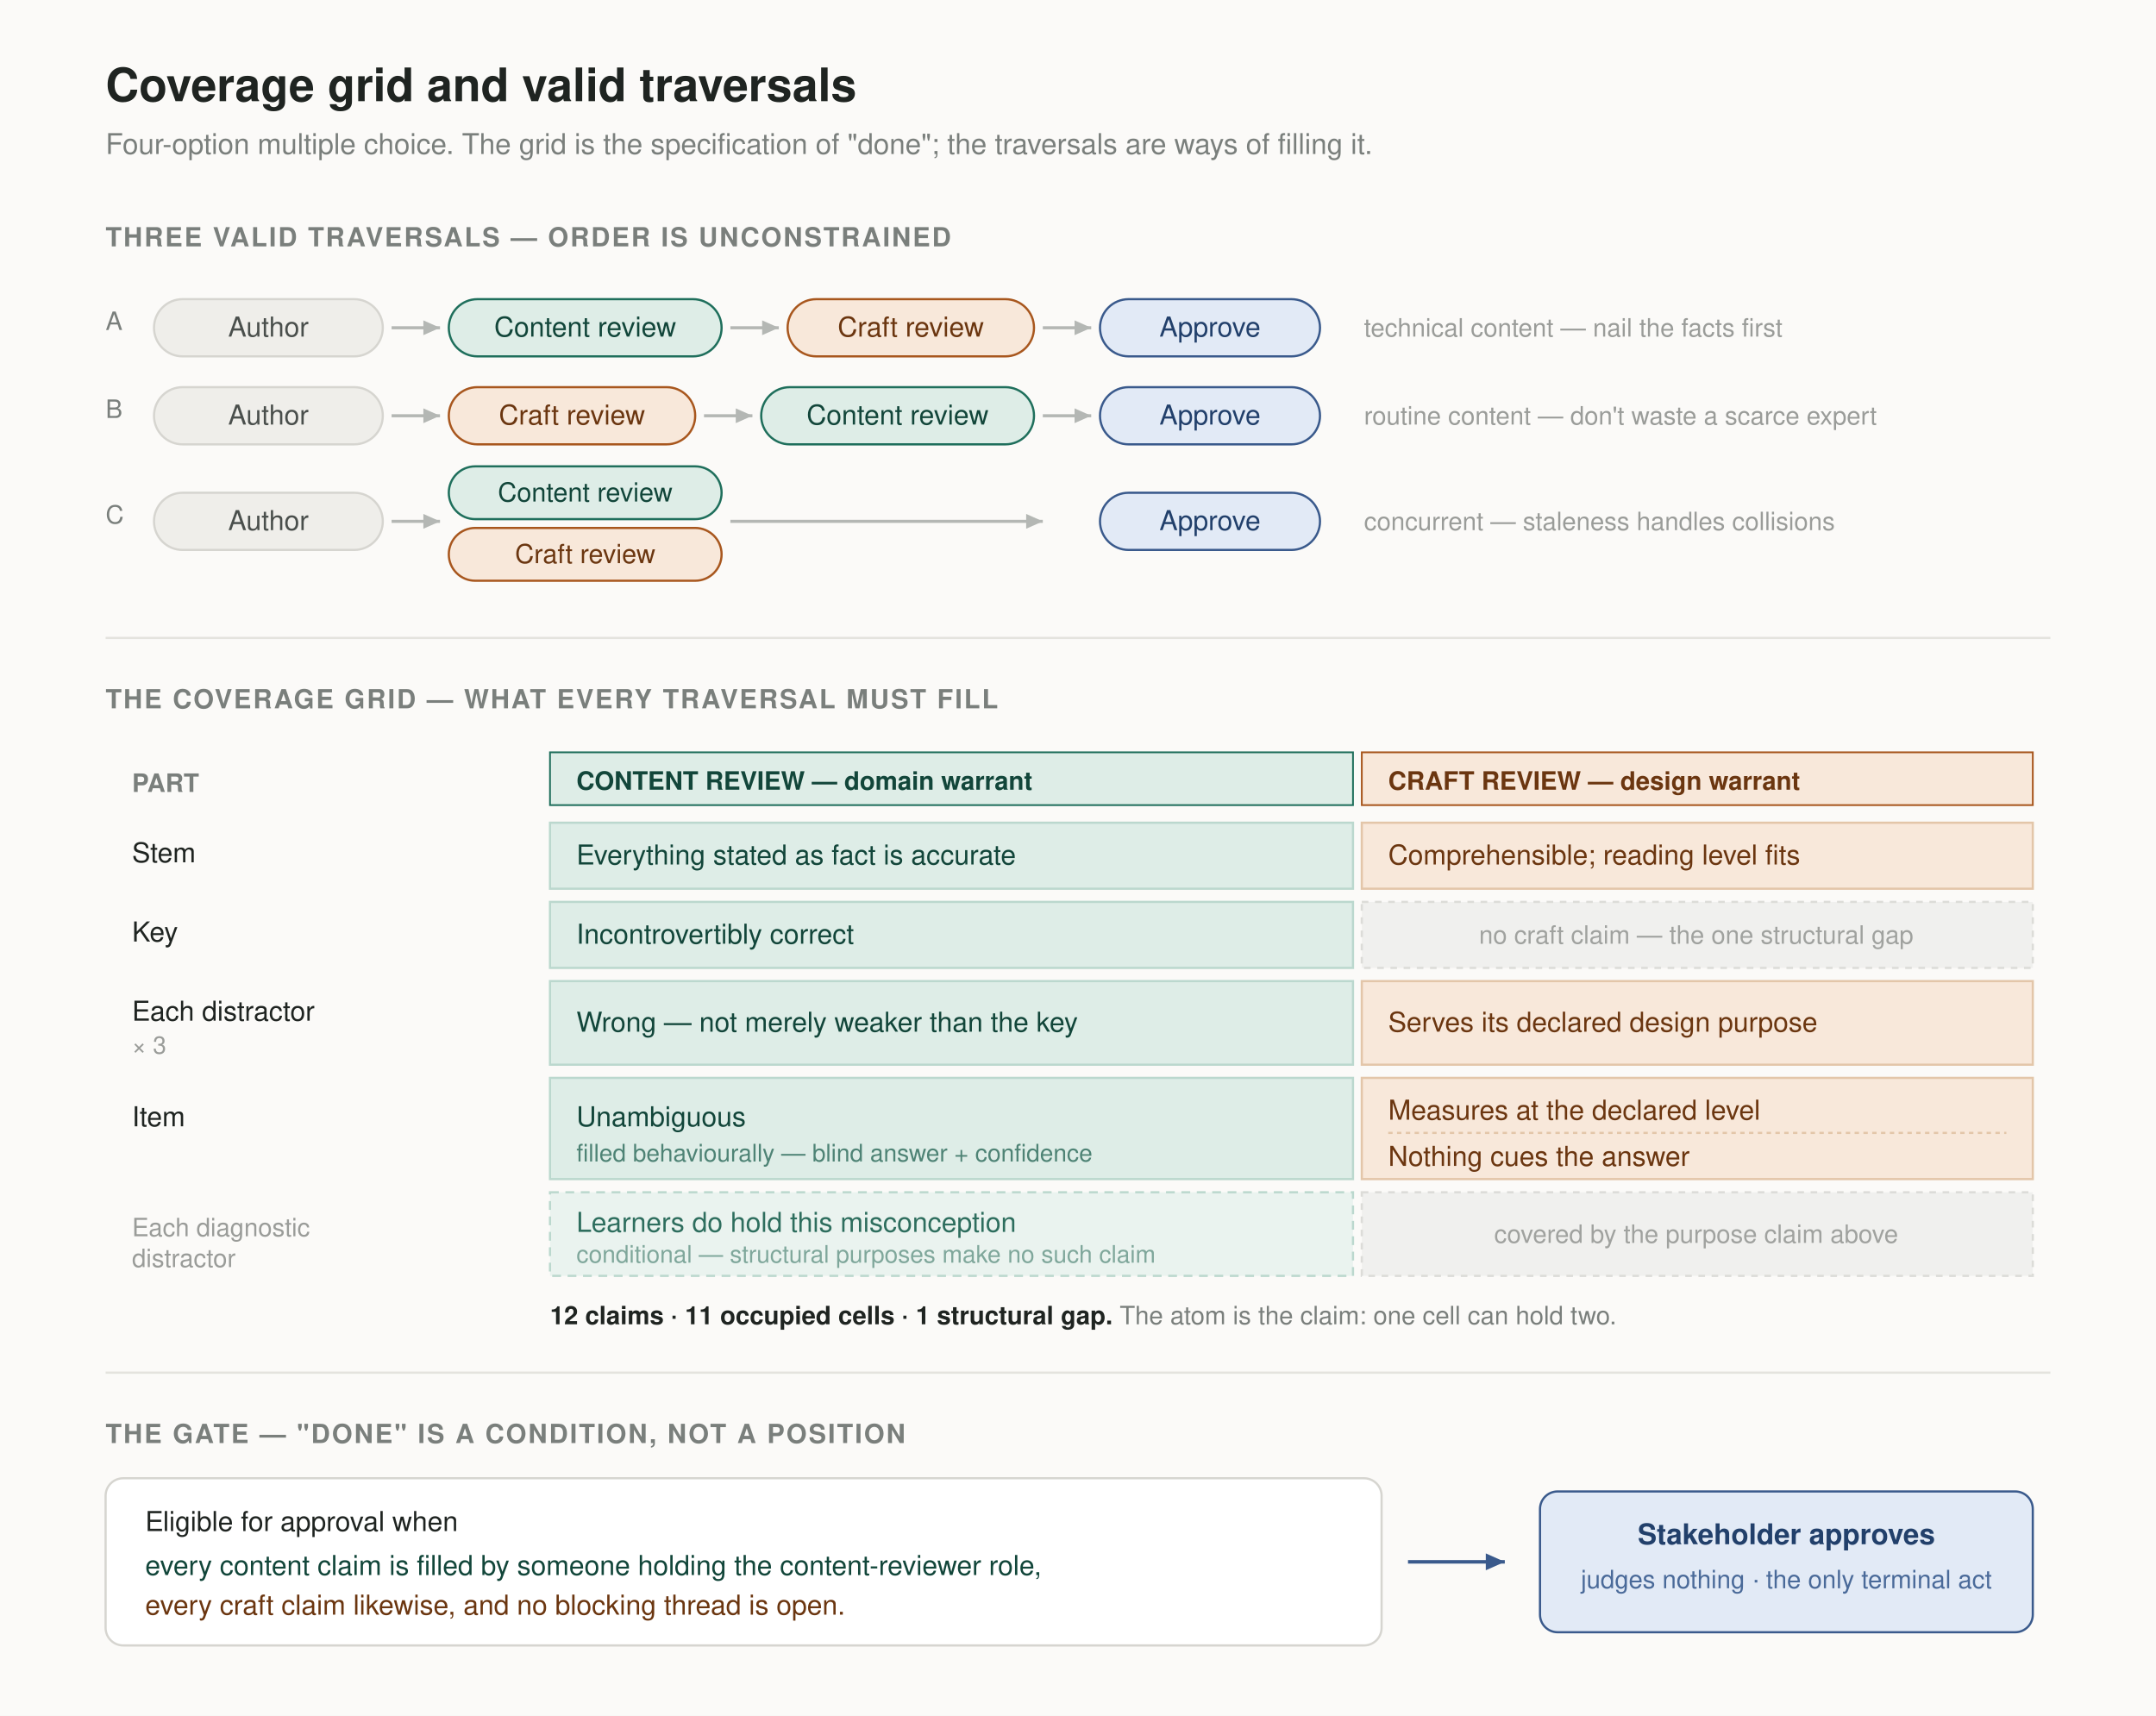
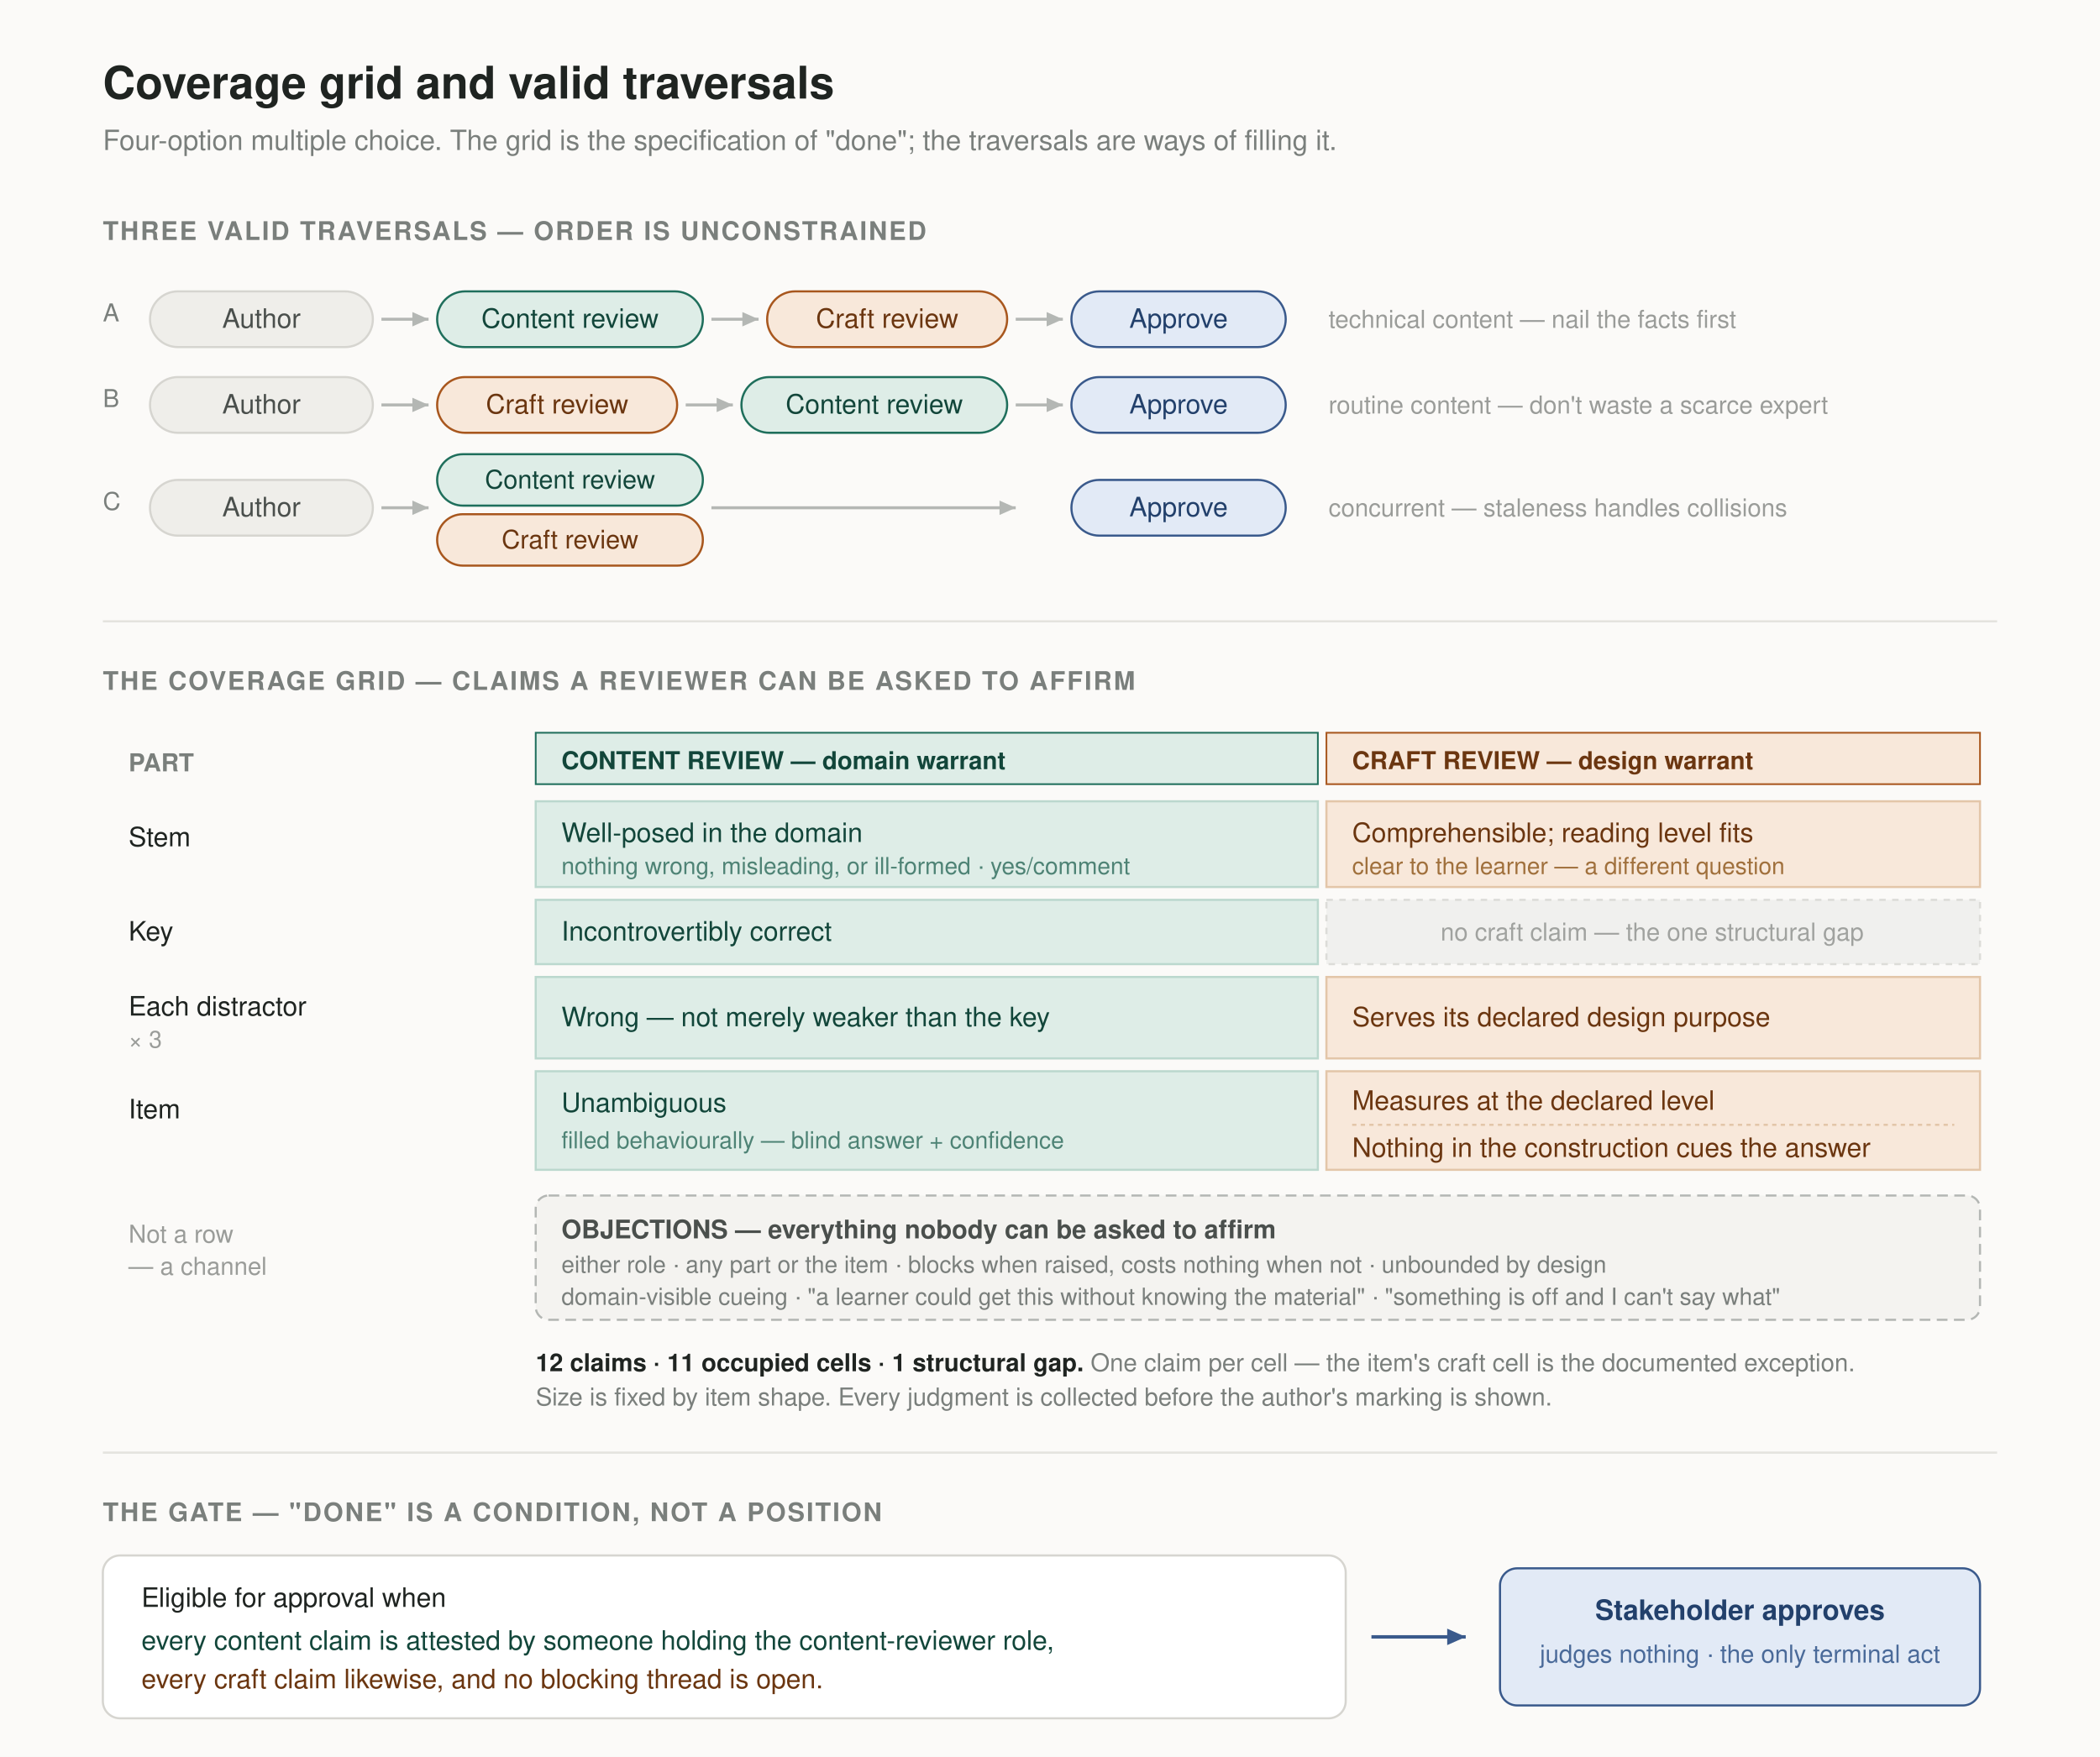
- <svg xmlns="http://www.w3.org/2000/svg" viewBox="0 0 980 780" width="980" height="780" font-family="ui-sans-serif, -apple-system, 'Segoe UI', Helvetica, Arial, sans-serif">
-   <rect x="0" y="0" width="980" height="780" fill="#FBFAF8" />
+ <svg xmlns="http://www.w3.org/2000/svg" viewBox="0 0 980 820" width="980" height="820" font-family="ui-sans-serif, -apple-system, 'Segoe UI', Helvetica, Arial, sans-serif">
+   <rect x="0" y="0" width="980" height="820" fill="#FBFAF8" />
  <text x="48" y="46" font-size="21" font-weight="600" fill="#1F2421">Coverage grid and valid traversals</text>
  <text x="48" y="70" font-size="13" fill="#7A7F7C">Four-option multiple choice. The grid is the specification of "done"; the traversals are ways of filling it.</text>
  <text x="48" y="112" font-size="12" font-weight="600" fill="#7A7F7C" letter-spacing="0.8">THREE VALID TRAVERSALS — ORDER IS UNCONSTRAINED</text>
  <g font-size="12.5">
    <text x="48" y="150" font-size="11.5" fill="#7A7F7C">A</text>
    <rect x="70" y="136" width="104" height="26" rx="13" fill="#EFEEEA" stroke="#D6D5D0" />
    <text x="122" y="153" text-anchor="middle" fill="#4A4F4C">Author</text>
    <path d="M178 149 h22" stroke="#B4B7B4" stroke-width="1.4" marker-end="url(#a)" />
    <rect x="204" y="136" width="124" height="26" rx="13" fill="#DEEDE7" stroke="#1F6F5C" />
    <text x="266" y="153" text-anchor="middle" fill="#12463A">Content review</text>
    <path d="M332 149 h22" stroke="#B4B7B4" stroke-width="1.4" marker-end="url(#a)" />
    <rect x="358" y="136" width="112" height="26" rx="13" fill="#F8E8DA" stroke="#A8571E" />
    <text x="414" y="153" text-anchor="middle" fill="#6B3610">Craft review</text>
    <path d="M474 149 h22" stroke="#B4B7B4" stroke-width="1.4" marker-end="url(#a)" />
    <rect x="500" y="136" width="100" height="26" rx="13" fill="#E2EAF6" stroke="#3A5A8C" />
    <text x="550" y="153" text-anchor="middle" fill="#22406B">Approve</text>
    <text x="620" y="153" font-size="11.5" fill="#9A9C99">technical content — nail the facts first</text>
    <text x="48" y="190" font-size="11.5" fill="#7A7F7C">B</text>
    <rect x="70" y="176" width="104" height="26" rx="13" fill="#EFEEEA" stroke="#D6D5D0" />
    <text x="122" y="193" text-anchor="middle" fill="#4A4F4C">Author</text>
    <path d="M178 189 h22" stroke="#B4B7B4" stroke-width="1.4" marker-end="url(#a)" />
    <rect x="204" y="176" width="112" height="26" rx="13" fill="#F8E8DA" stroke="#A8571E" />
    <text x="260" y="193" text-anchor="middle" fill="#6B3610">Craft review</text>
    <path d="M320 189 h22" stroke="#B4B7B4" stroke-width="1.4" marker-end="url(#a)" />
    <rect x="346" y="176" width="124" height="26" rx="13" fill="#DEEDE7" stroke="#1F6F5C" />
    <text x="408" y="193" text-anchor="middle" fill="#12463A">Content review</text>
    <path d="M474 189 h22" stroke="#B4B7B4" stroke-width="1.4" marker-end="url(#a)" />
    <rect x="500" y="176" width="100" height="26" rx="13" fill="#E2EAF6" stroke="#3A5A8C" />
    <text x="550" y="193" text-anchor="middle" fill="#22406B">Approve</text>
    <text x="620" y="193" font-size="11.5" fill="#9A9C99">routine content — don't waste a scarce expert</text>
    <text x="48" y="238" font-size="11.5" fill="#7A7F7C">C</text>
    <rect x="70" y="224" width="104" height="26" rx="13" fill="#EFEEEA" stroke="#D6D5D0" />
    <text x="122" y="241" text-anchor="middle" fill="#4A4F4C">Author</text>
    <path d="M178 237 h22" stroke="#B4B7B4" stroke-width="1.4" marker-end="url(#a)" />
    <rect x="204" y="212" width="124" height="24" rx="12" fill="#DEEDE7" stroke="#1F6F5C" />
    <text x="266" y="228" text-anchor="middle" font-size="12" fill="#12463A">Content review</text>
    <rect x="204" y="240" width="124" height="24" rx="12" fill="#F8E8DA" stroke="#A8571E" />
    <text x="266" y="256" text-anchor="middle" font-size="12" fill="#6B3610">Craft review</text>
    <path d="M332 237 h142" stroke="#B4B7B4" stroke-width="1.4" marker-end="url(#a)" />
    <rect x="500" y="224" width="100" height="26" rx="13" fill="#E2EAF6" stroke="#3A5A8C" />
    <text x="550" y="241" text-anchor="middle" fill="#22406B">Approve</text>
    <text x="620" y="241" font-size="11.5" fill="#9A9C99">concurrent — staleness handles collisions</text>
  </g>
  <line x1="48" y1="290" x2="932" y2="290" stroke="#E4E3DE" />
-   <text x="48" y="322" font-size="12" font-weight="600" fill="#7A7F7C" letter-spacing="0.8">THE COVERAGE GRID — WHAT EVERY TRAVERSAL MUST FILL</text>
+   <text x="48" y="322" font-size="12" font-weight="600" fill="#7A7F7C" letter-spacing="0.8">THE COVERAGE GRID — CLAIMS A REVIEWER CAN BE ASKED TO AFFIRM</text>
  <g font-size="12.5">
    <text x="60" y="360" font-size="11.5" font-weight="600" fill="#7A7F7C">PART</text>
    <rect x="250" y="342" width="365" height="24" fill="#DEEDE7" stroke="#1F6F5C" stroke-width="0.8" />
    <text x="262" y="359" font-size="11.5" font-weight="600" fill="#12463A">CONTENT REVIEW — domain warrant</text>
    <rect x="619" y="342" width="305" height="24" fill="#F8E8DA" stroke="#A8571E" stroke-width="0.8" />
    <text x="631" y="359" font-size="11.5" font-weight="600" fill="#6B3610">CRAFT REVIEW — design warrant</text>
-     <text x="60" y="392" fill="#1F2421">Stem</text>
-     <rect x="250" y="374" width="365" height="30" fill="#DEEDE7" stroke="#BBD8CE" />
-     <text x="262" y="393" fill="#12463A">Everything stated as fact is accurate</text>
-     <rect x="619" y="374" width="305" height="30" fill="#F8E8DA" stroke="#E3C6A9" />
+     <text x="60" y="395" fill="#1F2421">Stem</text>
+     <rect x="250" y="374" width="365" height="40" fill="#DEEDE7" stroke="#BBD8CE" />
+     <text x="262" y="393" fill="#12463A">Well-posed in the domain</text>
+     <text x="262" y="408" font-size="11" fill="#4E8375">nothing wrong, misleading, or ill-formed · yes/comment</text>
+     <rect x="619" y="374" width="305" height="40" fill="#F8E8DA" stroke="#E3C6A9" />
    <text x="631" y="393" fill="#6B3610">Comprehensible; reading level fits</text>
-     <text x="60" y="428" fill="#1F2421">Key</text>
-     <rect x="250" y="410" width="365" height="30" fill="#DEEDE7" stroke="#BBD8CE" />
-     <text x="262" y="429" fill="#12463A">Incontrovertibly correct</text>
-     <rect x="619" y="410" width="305" height="30" fill="#F0F0EE" stroke="#DCDCD8" stroke-dasharray="3 3" />
-     <text x="771" y="429" text-anchor="middle" font-size="11.5" fill="#A0A29F">no craft claim — the one structural gap</text>
-     <text x="60" y="464" fill="#1F2421">Each distractor</text>
-     <text x="60" y="479" font-size="11" fill="#9A9C99">× 3</text>
-     <rect x="250" y="446" width="365" height="38" fill="#DEEDE7" stroke="#BBD8CE" />
-     <text x="262" y="469" fill="#12463A">Wrong — not merely weaker than the key</text>
-     <rect x="619" y="446" width="305" height="38" fill="#F8E8DA" stroke="#E3C6A9" />
-     <text x="631" y="469" fill="#6B3610">Serves its declared design purpose</text>
-     <text x="60" y="512" fill="#1F2421">Item</text>
-     <rect x="250" y="490" width="365" height="46" fill="#DEEDE7" stroke="#BBD8CE" />
-     <text x="262" y="512" fill="#12463A">Unambiguous</text>
-     <text x="262" y="528" font-size="11" fill="#4E8375">filled behaviourally — blind answer + confidence</text>
-     <rect x="619" y="490" width="305" height="46" fill="#F8E8DA" stroke="#E3C6A9" />
-     <text x="631" y="509" fill="#6B3610">Measures at the declared level</text>
-     <line x1="631" y1="515" x2="912" y2="515" stroke="#E3C6A9" stroke-dasharray="2 2" />
-     <text x="631" y="530" fill="#6B3610">Nothing cues the answer</text>
-     <text x="60" y="562" font-size="11.5" fill="#9A9C99">Each diagnostic</text>
-     <text x="60" y="576" font-size="11.5" fill="#9A9C99">distractor</text>
-     <rect x="250" y="542" width="365" height="38" fill="#EAF3EF" stroke="#BBD8CE" stroke-dasharray="4 3" />
-     <text x="262" y="560" fill="#2E6E5E">Learners do hold this misconception</text>
-     <text x="262" y="574" font-size="11" fill="#7FA79B">conditional — structural purposes make no such claim</text>
-     <rect x="619" y="542" width="305" height="38" fill="#F0F0EE" stroke="#DCDCD8" stroke-dasharray="3 3" />
-     <text x="771" y="565" text-anchor="middle" font-size="11.5" fill="#A0A29F">covered by the purpose claim above</text>
+     <text x="631" y="408" font-size="11" fill="#A0703C">clear to the learner — a different question</text>
+     <text x="60" y="439" fill="#1F2421">Key</text>
+     <rect x="250" y="420" width="365" height="30" fill="#DEEDE7" stroke="#BBD8CE" />
+     <text x="262" y="439" fill="#12463A">Incontrovertibly correct</text>
+     <rect x="619" y="420" width="305" height="30" fill="#F0F0EE" stroke="#DCDCD8" stroke-dasharray="3 3" />
+     <text x="771" y="439" text-anchor="middle" font-size="11.5" fill="#A0A29F">no craft claim — the one structural gap</text>
+     <text x="60" y="474" fill="#1F2421">Each distractor</text>
+     <text x="60" y="489" font-size="11" fill="#9A9C99">× 3</text>
+     <rect x="250" y="456" width="365" height="38" fill="#DEEDE7" stroke="#BBD8CE" />
+     <text x="262" y="479" fill="#12463A">Wrong — not merely weaker than the key</text>
+     <rect x="619" y="456" width="305" height="38" fill="#F8E8DA" stroke="#E3C6A9" />
+     <text x="631" y="479" fill="#6B3610">Serves its declared design purpose</text>
+     <text x="60" y="522" fill="#1F2421">Item</text>
+     <rect x="250" y="500" width="365" height="46" fill="#DEEDE7" stroke="#BBD8CE" />
+     <text x="262" y="519" fill="#12463A">Unambiguous</text>
+     <text x="262" y="536" font-size="11" fill="#4E8375">filled behaviourally — blind answer + confidence</text>
+     <rect x="619" y="500" width="305" height="46" fill="#F8E8DA" stroke="#E3C6A9" />
+     <text x="631" y="518" fill="#6B3610">Measures at the declared level</text>
+     <line x1="631" y1="525" x2="912" y2="525" stroke="#E3C6A9" stroke-dasharray="2 2" />
+     <text x="631" y="540" fill="#6B3610">Nothing in the construction cues the answer</text>
  </g>
-   <text x="250" y="602" font-size="11.5" fill="#7A7F7C">
+   <rect x="250" y="558" width="674" height="58" rx="6" fill="#F4F3F0" stroke="#B4B7B4" stroke-dasharray="5 3" />
+   <text x="60" y="580" font-size="11.5" fill="#9A9C99">Not a row</text>
+   <text x="60" y="595" font-size="11.5" fill="#9A9C99">— a channel</text>
+   <text x="262" y="578" font-size="12" font-weight="600" fill="#4A4F4C">OBJECTIONS — everything nobody can be asked to affirm</text>
+   <text x="262" y="594" font-size="11" fill="#7A7F7C">either role · any part or the item · blocks when raised, costs nothing when not · unbounded by design</text>
+   <text x="262" y="609" font-size="11" fill="#7A7F7C">domain-visible cueing · "a learner could get this without knowing the material" · "something is off and I can't say what"</text>
+   <text x="250" y="640" font-size="11.5" fill="#7A7F7C">
    <tspan font-weight="600" fill="#1F2421">12 claims · 11 occupied cells · 1 structural gap.</tspan>
-     <tspan> The atom is the claim: one cell can hold two.</tspan>
+     <tspan> One claim per cell — the item's craft cell is the documented exception.</tspan>
  </text>
-   <line x1="48" y1="624" x2="932" y2="624" stroke="#E4E3DE" />
-   <text x="48" y="656" font-size="12" font-weight="600" fill="#7A7F7C" letter-spacing="0.8">THE GATE — "DONE" IS A CONDITION, NOT A POSITION</text>
-   <rect x="48" y="672" width="580" height="76" rx="8" fill="#FFFFFF" stroke="#D6D5D0" />
-   <text x="66" y="696" font-size="12.5" fill="#1F2421">Eligible for approval when</text>
-   <text x="66" y="716" font-size="12.5" fill="#12463A">every content claim is filled by someone holding the content-reviewer role,</text>
-   <text x="66" y="734" font-size="12.5" fill="#6B3610">every craft claim likewise, and no blocking thread is open.</text>
-   <path d="M640 710 h44" stroke="#3A5A8C" stroke-width="1.6" marker-end="url(#b)" />
-   <rect x="700" y="678" width="224" height="64" rx="8" fill="#E2EAF6" stroke="#3A5A8C" />
-   <text x="812" y="702" text-anchor="middle" font-size="13" font-weight="600" fill="#22406B">Stakeholder approves</text>
-   <text x="812" y="722" text-anchor="middle" font-size="11.5" fill="#4A6a99">judges nothing · the only terminal act</text>
+   <text x="250" y="656" font-size="11.5" fill="#7A7F7C">Size is fixed by item shape. Every judgment is collected before the author's marking is shown.</text>
+   <line x1="48" y1="678" x2="932" y2="678" stroke="#E4E3DE" />
+   <text x="48" y="710" font-size="12" font-weight="600" fill="#7A7F7C" letter-spacing="0.8">THE GATE — "DONE" IS A CONDITION, NOT A POSITION</text>
+   <rect x="48" y="726" width="580" height="76" rx="8" fill="#FFFFFF" stroke="#D6D5D0" />
+   <text x="66" y="750" font-size="12.5" fill="#1F2421">Eligible for approval when</text>
+   <text x="66" y="770" font-size="12.5" fill="#12463A">every content claim is attested by someone holding the content-reviewer role,</text>
+   <text x="66" y="788" font-size="12.5" fill="#6B3610">every craft claim likewise, and no blocking thread is open.</text>
+   <path d="M640 764 h44" stroke="#3A5A8C" stroke-width="1.6" marker-end="url(#b)" />
+   <rect x="700" y="732" width="224" height="64" rx="8" fill="#E2EAF6" stroke="#3A5A8C" />
+   <text x="812" y="756" text-anchor="middle" font-size="13" font-weight="600" fill="#22406B">Stakeholder approves</text>
+   <text x="812" y="776" text-anchor="middle" font-size="11.5" fill="#4A6a99">judges nothing · the only terminal act</text>
  <defs>
    <marker id="a" viewBox="0 0 10 10" refX="9" refY="5" markerWidth="6" markerHeight="6" orient="auto-start-reverse">
      <path d="M 0 1 L 9 5 L 0 9 z" fill="#B4B7B4" />
    </marker>
    <marker id="b" viewBox="0 0 10 10" refX="9" refY="5" markerWidth="6" markerHeight="6" orient="auto-start-reverse">
      <path d="M 0 1 L 9 5 L 0 9 z" fill="#3A5A8C" />
    </marker>
  </defs>
</svg>
